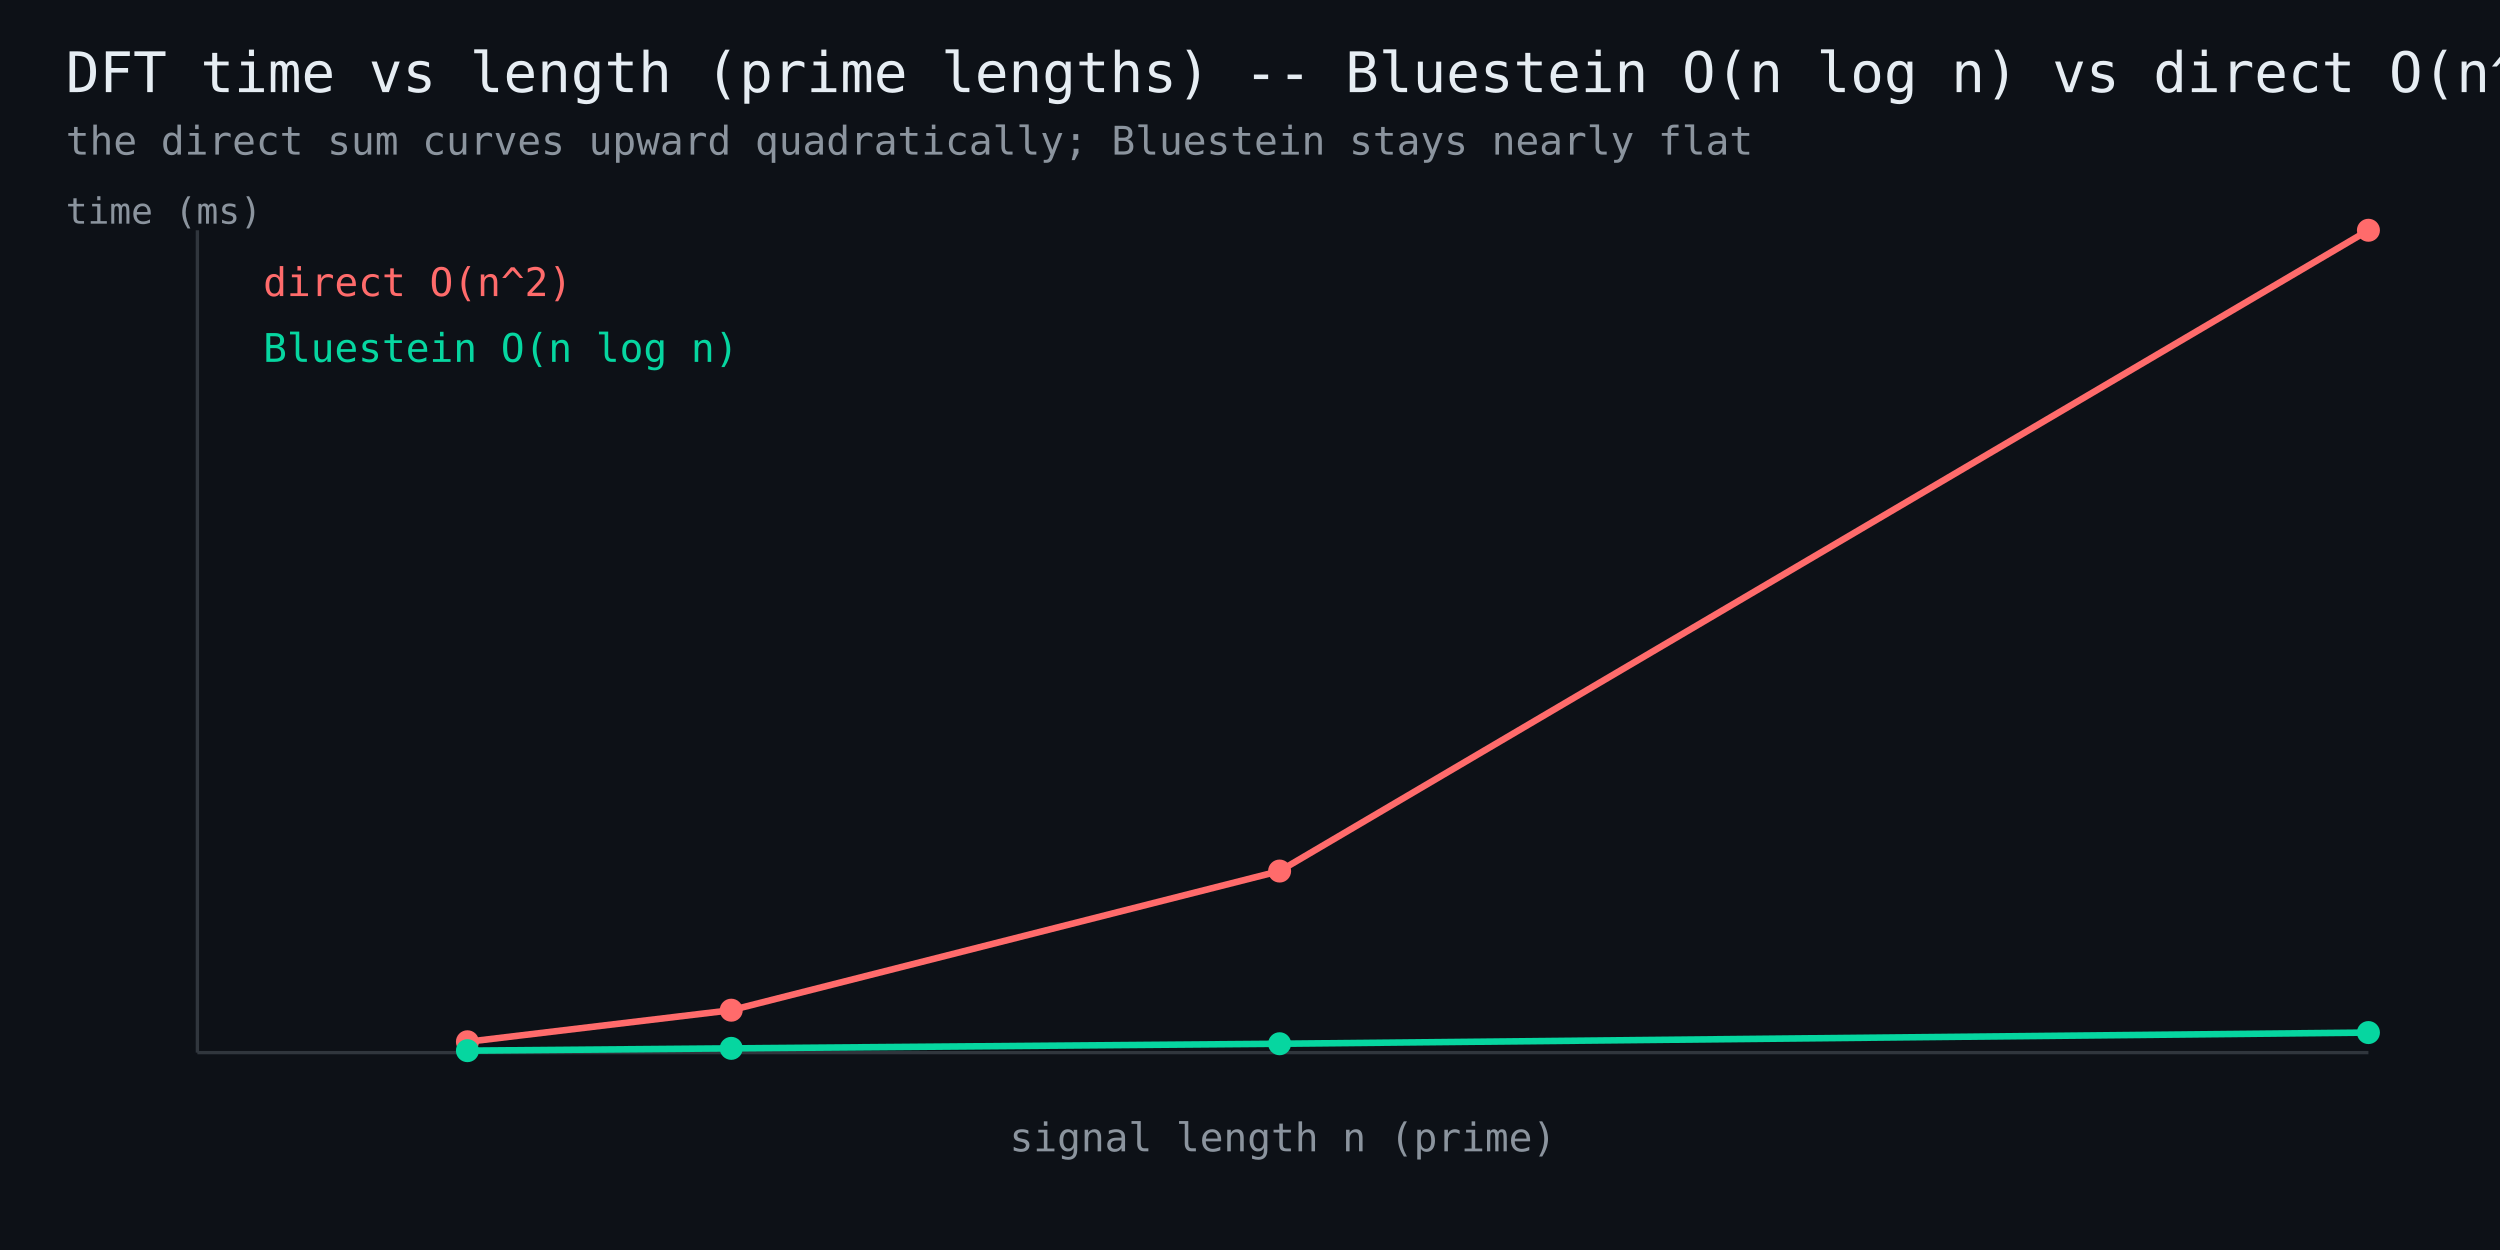
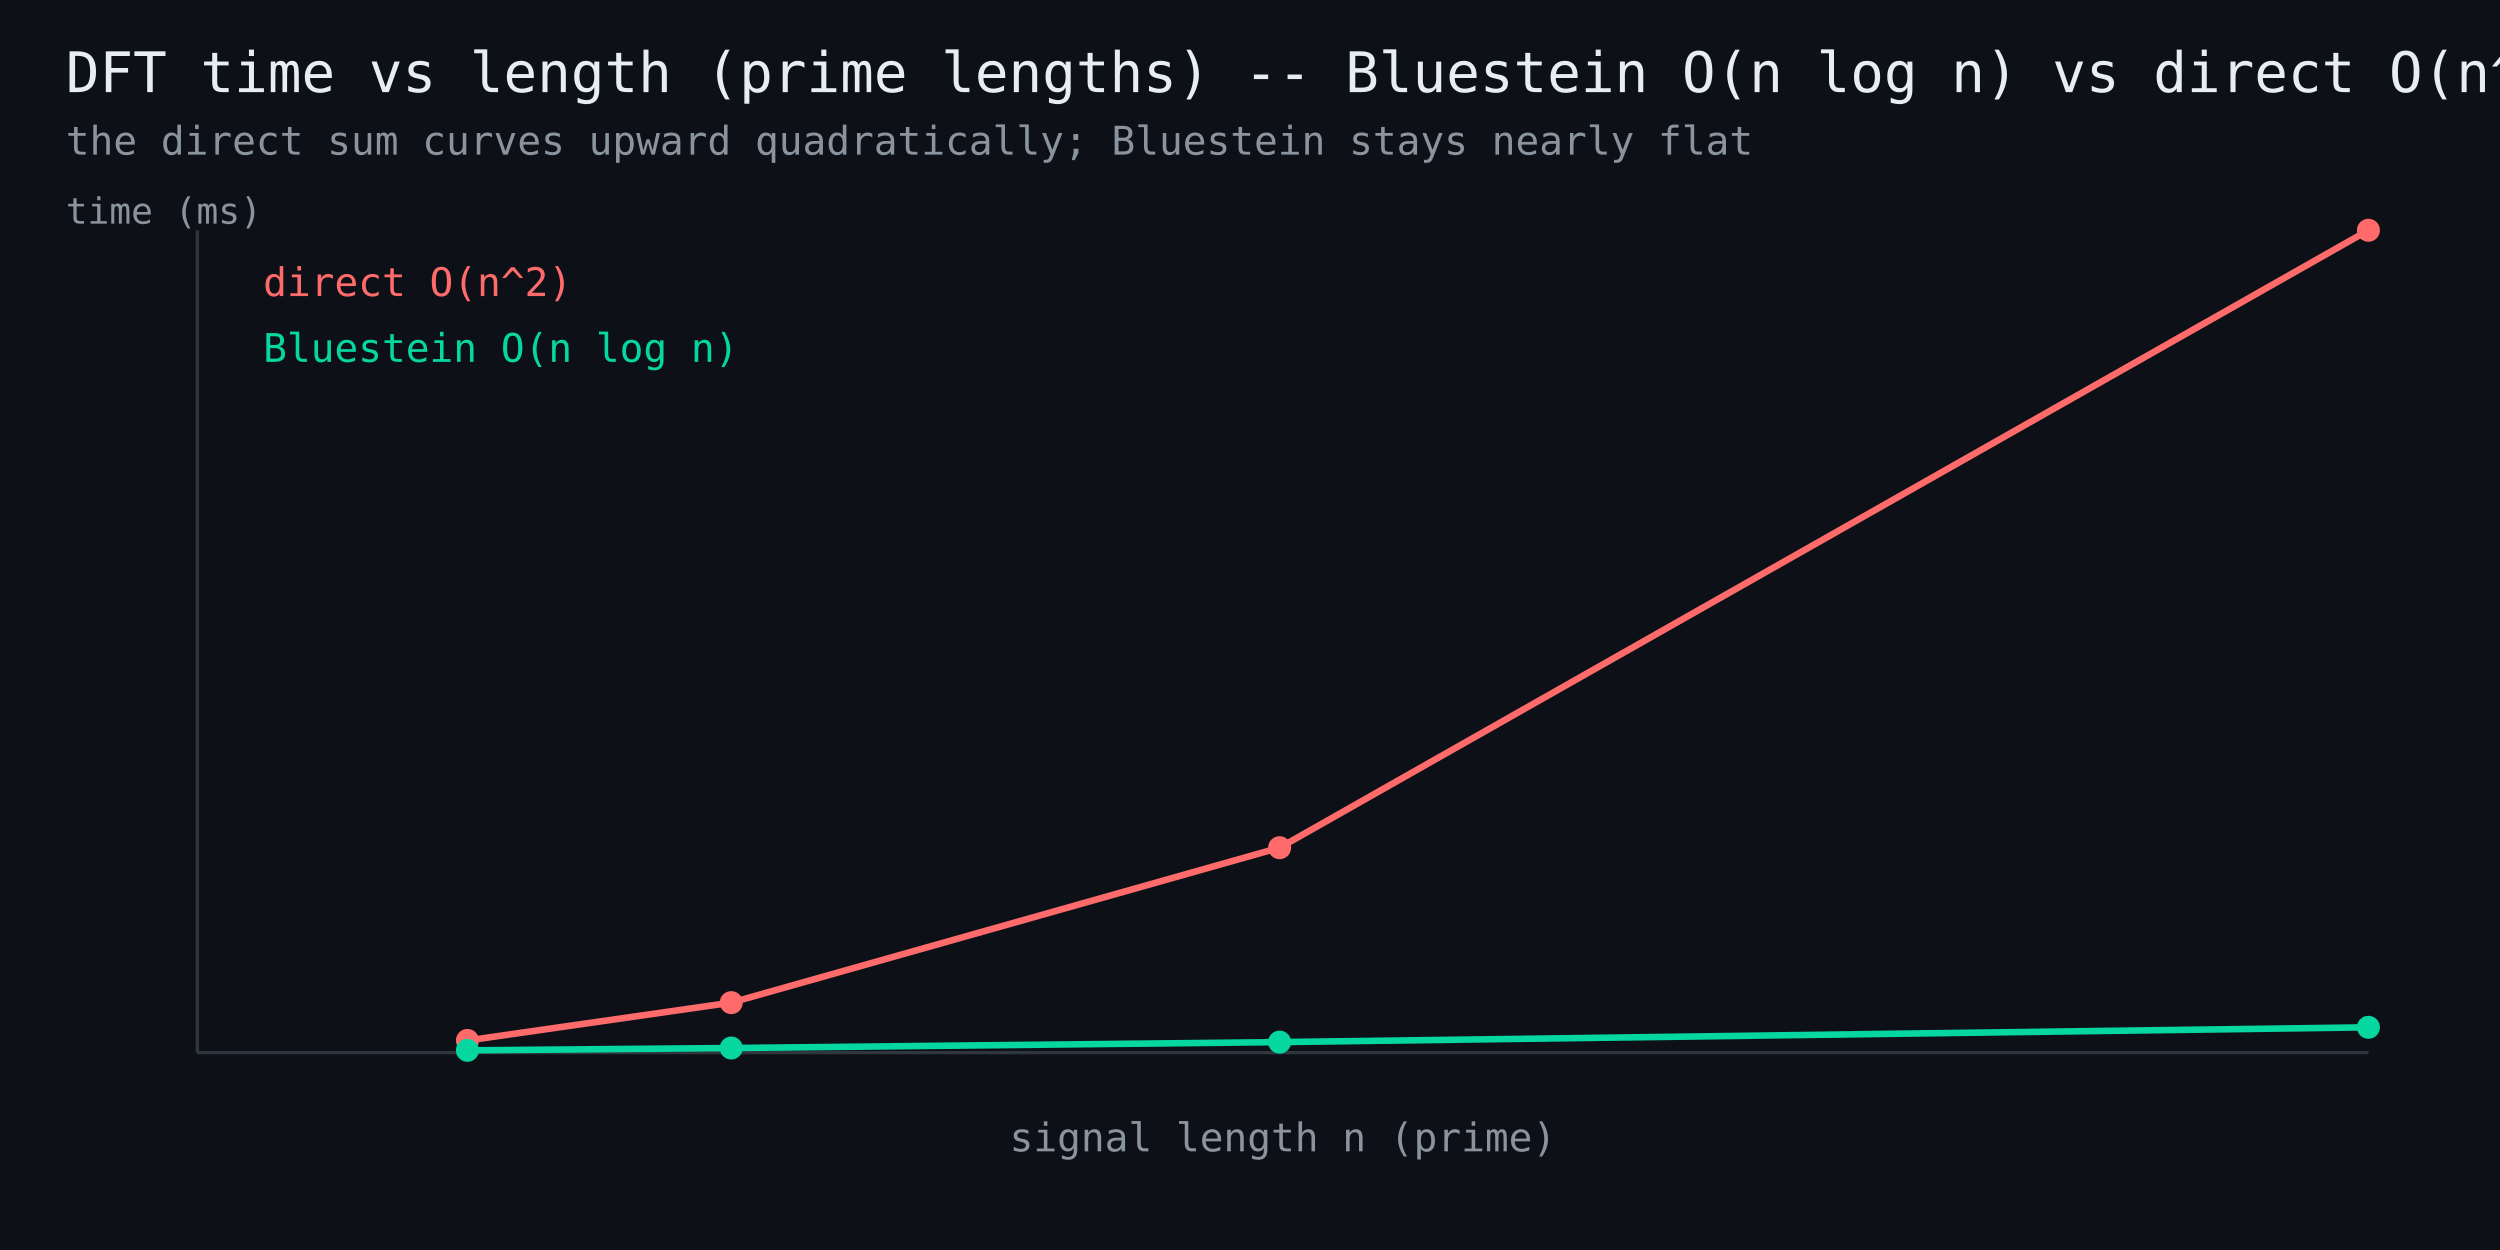
<svg xmlns="http://www.w3.org/2000/svg" width="760" height="380" viewBox="0 0 760 380" font-family="monospace">
  <rect width="760" height="380" fill="#0d1117" />
  <text x="20" y="28" fill="#e6edf3" font-size="17">DFT time vs length (prime lengths) -- Bluestein O(n log n) vs direct O(n^2)</text>
  <text x="20" y="47" fill="#8b949e" font-size="12">the direct sum curves upward quadratically; Bluestein stays nearly flat</text>
  <line x1="60" y1="320" x2="720" y2="320" stroke="#30363d" stroke-width="1" />
  <line x1="60" y1="320" x2="60" y2="70" stroke="#30363d" stroke-width="1" />
-   <polyline points="142.1,316.7 222.3,307.1 389.0,264.8 720.0,70.0" fill="none" stroke="#ff6b6b" stroke-width="2" />
-   <circle cx="142.1" cy="316.7" r="3.5" fill="#ff6b6b" />
-   <circle cx="222.3" cy="307.1" r="3.5" fill="#ff6b6b" />
-   <circle cx="389.0" cy="264.8" r="3.5" fill="#ff6b6b" />
+   <polyline points="142.1,316.3 222.3,304.8 389.0,257.7 720.0,70.0" fill="none" stroke="#ff6b6b" stroke-width="2" />
+   <circle cx="142.1" cy="316.3" r="3.5" fill="#ff6b6b" />
+   <circle cx="222.3" cy="304.8" r="3.5" fill="#ff6b6b" />
+   <circle cx="389.0" cy="257.7" r="3.5" fill="#ff6b6b" />
  <circle cx="720.0" cy="70.0" r="3.5" fill="#ff6b6b" />
  <text x="80" y="90" fill="#ff6b6b" font-size="12">direct O(n^2)</text>
-   <polyline points="142.1,319.4 222.3,318.7 389.0,317.3 720.0,313.9" fill="none" stroke="#06d6a0" stroke-width="2" />
-   <circle cx="142.1" cy="319.4" r="3.5" fill="#06d6a0" />
-   <circle cx="222.3" cy="318.7" r="3.5" fill="#06d6a0" />
-   <circle cx="389.0" cy="317.3" r="3.5" fill="#06d6a0" />
-   <circle cx="720.0" cy="313.9" r="3.5" fill="#06d6a0" />
+   <polyline points="142.1,319.3 222.3,318.6 389.0,316.8 720.0,312.3" fill="none" stroke="#06d6a0" stroke-width="2" />
+   <circle cx="142.1" cy="319.3" r="3.5" fill="#06d6a0" />
+   <circle cx="222.3" cy="318.6" r="3.5" fill="#06d6a0" />
+   <circle cx="389.0" cy="316.8" r="3.5" fill="#06d6a0" />
+   <circle cx="720.0" cy="312.3" r="3.5" fill="#06d6a0" />
  <text x="80" y="110" fill="#06d6a0" font-size="12">Bluestein O(n log n)</text>
  <text x="390" y="350" fill="#8b949e" font-size="12" text-anchor="middle">signal length n (prime)</text>
  <text x="20" y="68" fill="#8b949e" font-size="11">time (ms)</text>
</svg>
